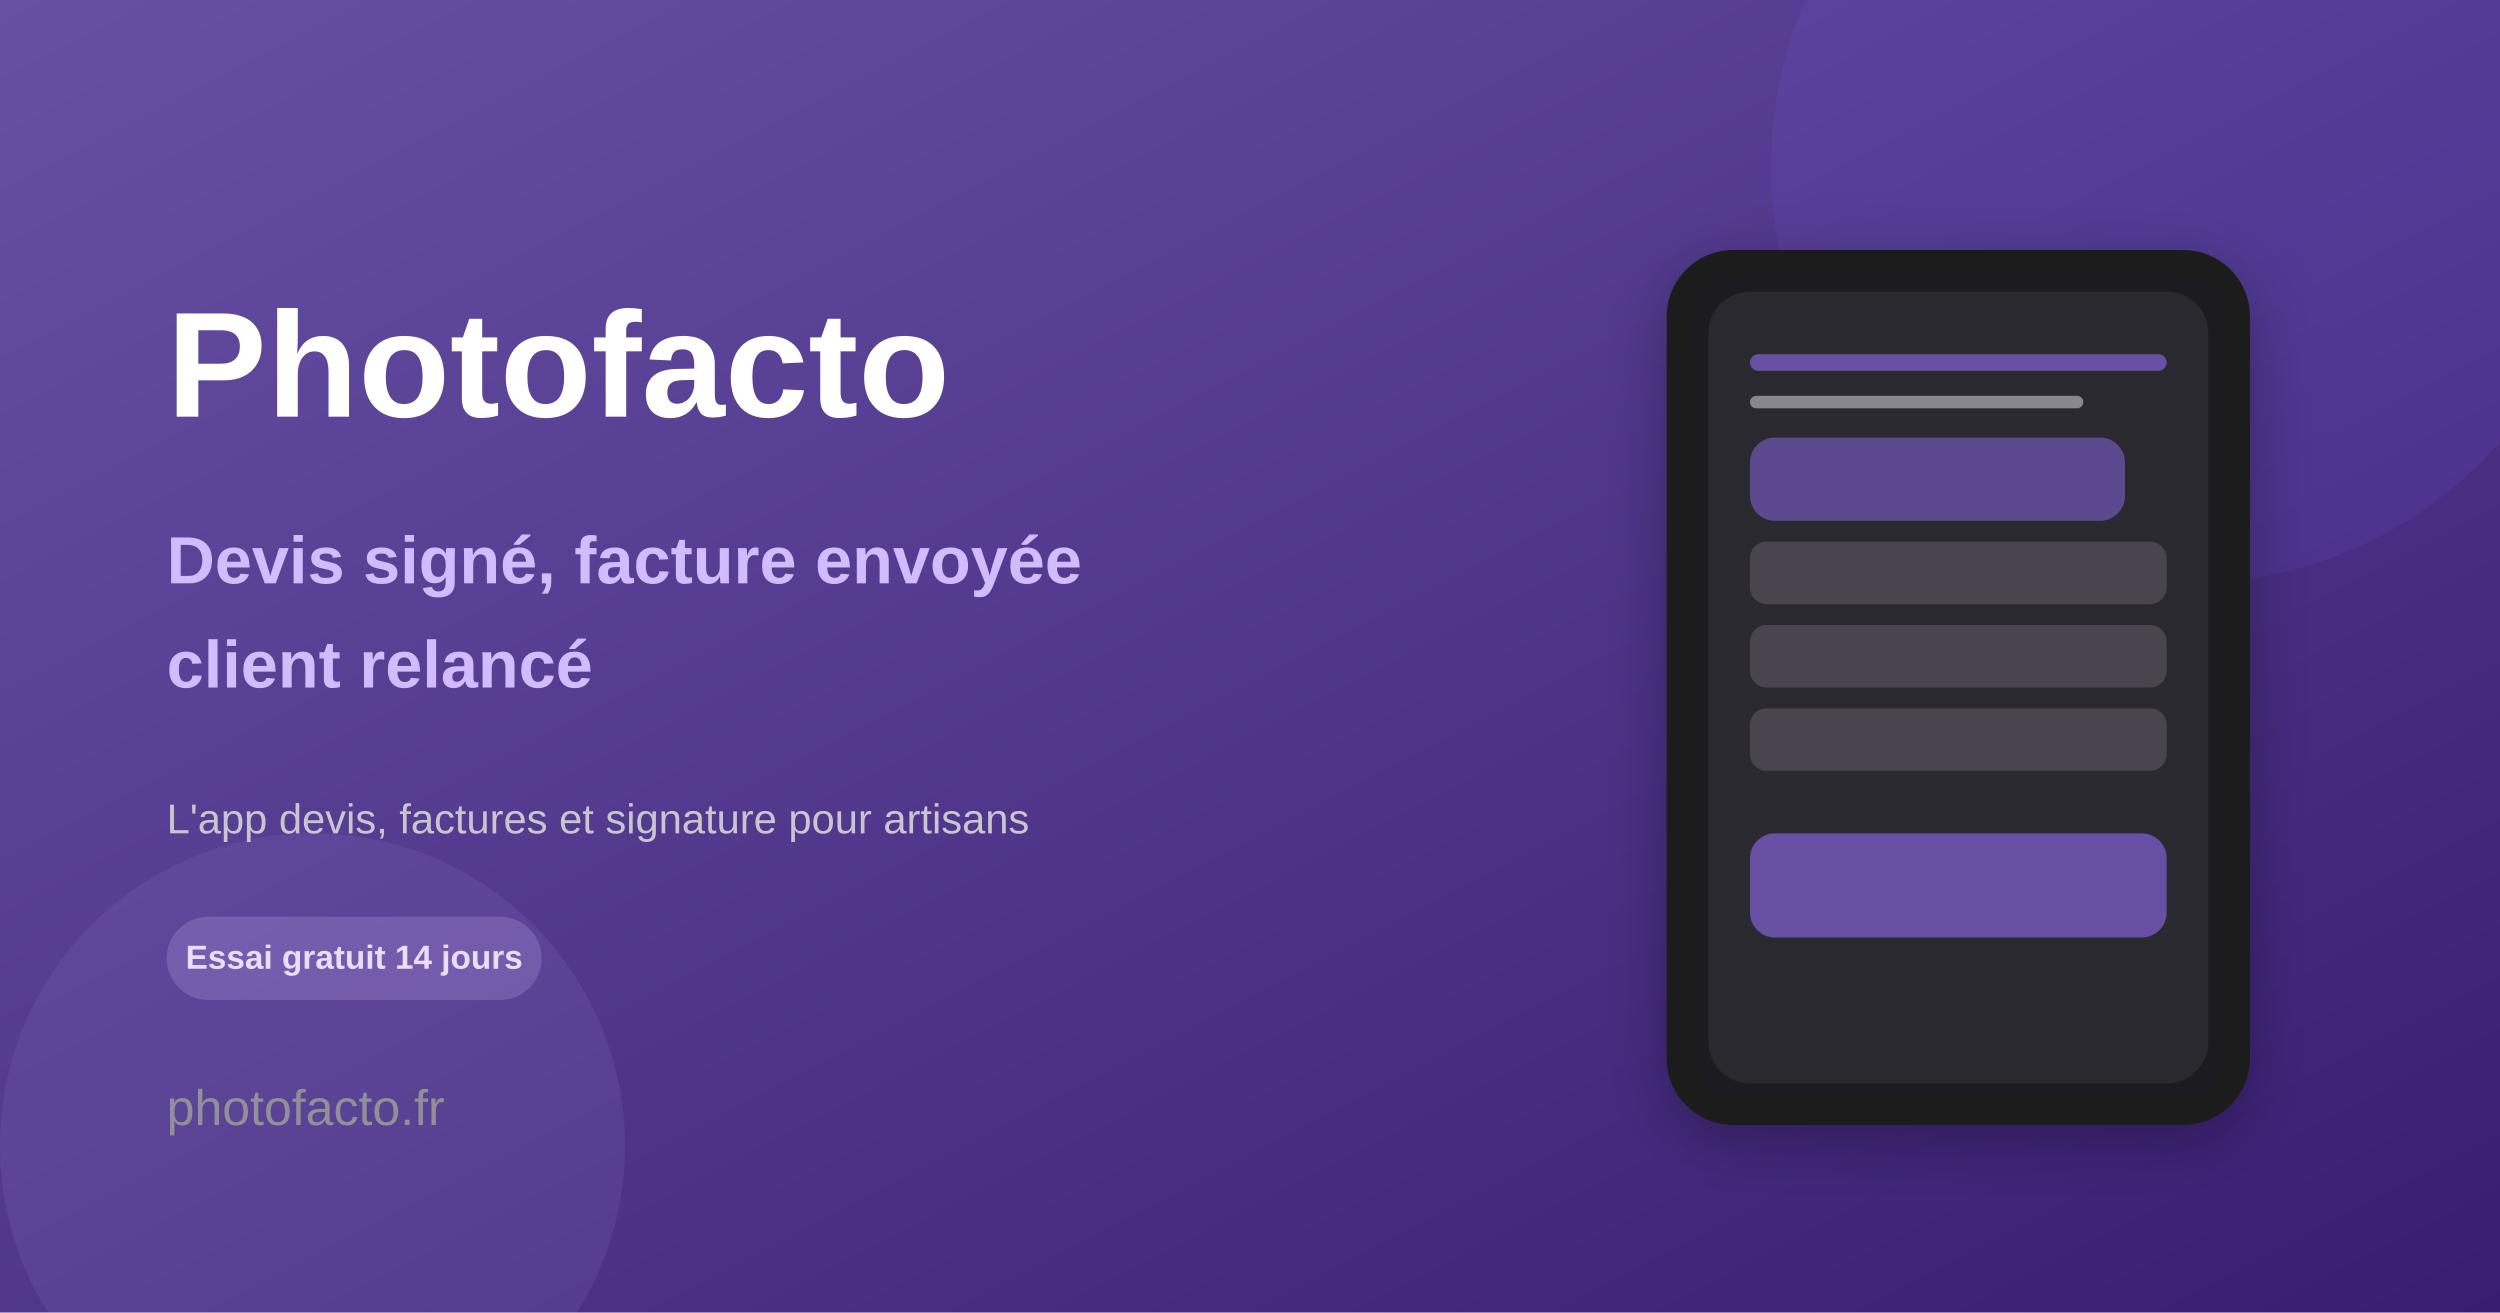
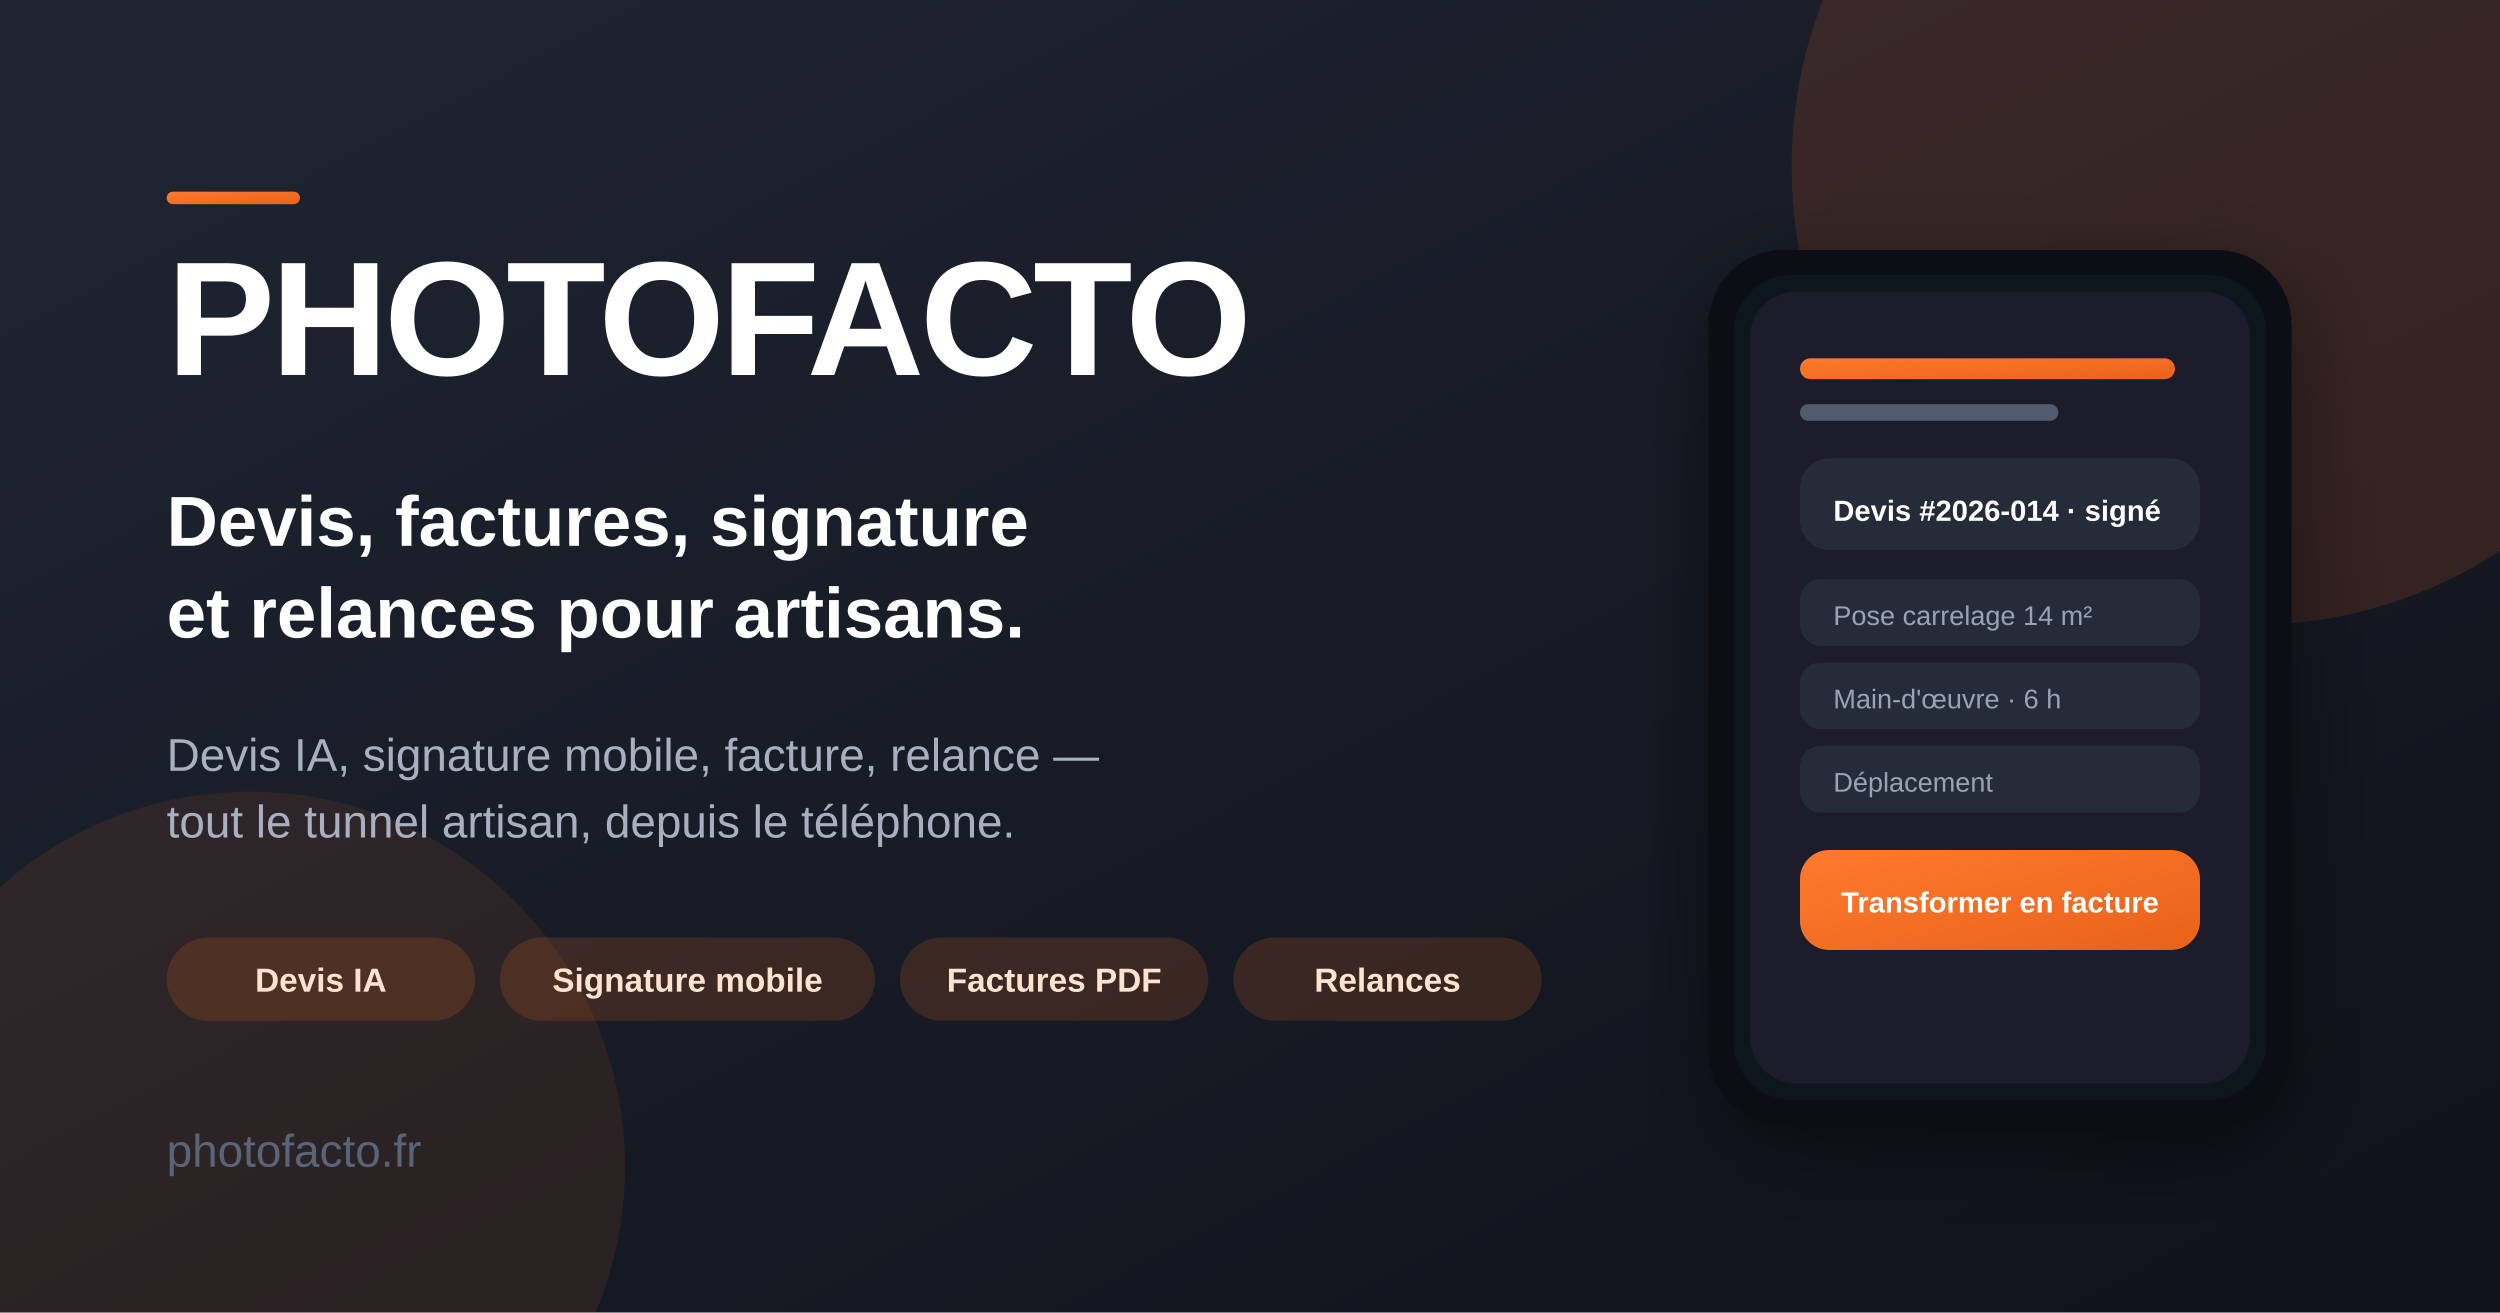
<svg xmlns="http://www.w3.org/2000/svg" viewBox="0 0 1200 630" width="1200" height="630">
  <defs>
    <linearGradient id="bg" x1="0%" y1="0%" x2="100%" y2="100%">
-       <stop offset="0%" style="stop-color:#6750A4;stop-opacity:1" />
-       <stop offset="100%" style="stop-color:#381E72;stop-opacity:1" />
+       <stop offset="0%" stop-color="#1F2532" />
+       <stop offset="100%" stop-color="#0E121A" />
+     </linearGradient>
+     <linearGradient id="orange" x1="0%" y1="0%" x2="100%" y2="100%">
+       <stop offset="0%" stop-color="#FF7A2E" />
+       <stop offset="100%" stop-color="#E8621A" />
    </linearGradient>
    <filter id="shadow" x="-10%" y="-10%" width="130%" height="130%">
-       <feDropShadow dx="0" dy="8" stdDeviation="16" flood-color="#000000" flood-opacity="0.3" />
+       <feDropShadow dx="0" dy="14" stdDeviation="22" flood-color="#000" flood-opacity="0.45" />
    </filter>
  </defs>
  <rect width="1200" height="630" fill="url(#bg)" />
-   <circle cx="1050" cy="80" r="200" fill="#7B61FF" opacity="0.1" />
-   <circle cx="150" cy="550" r="150" fill="#D0BCFF" opacity="0.08" />
-   <rect x="800" y="120" width="280" height="420" rx="32" fill="#1C1B1F" filter="url(#shadow)" />
-   <rect x="812" y="132" width="256" height="396" rx="24" fill="#1C1B1F" />
-   <rect x="820" y="140" width="240" height="380" rx="20" fill="#2B2930" />
-   <rect x="840" y="170" width="200" height="8" rx="4" fill="#6750A4" />
-   <rect x="840" y="190" width="160" height="6" rx="3" fill="#CAC4D0" opacity="0.6" />
-   <rect x="840" y="210" width="180" height="40" rx="12" fill="#6750A4" opacity="0.8" />
-   <rect x="840" y="260" width="200" height="30" rx="8" fill="#49454F" />
-   <rect x="840" y="300" width="200" height="30" rx="8" fill="#49454F" />
-   <rect x="840" y="340" width="200" height="30" rx="8" fill="#49454F" />
-   <rect x="840" y="400" width="200" height="50" rx="12" fill="#6750A4" />
-   <text x="80" y="200" font-family="Arial, sans-serif" font-size="72" font-weight="800" fill="#FFFFFF">
-     Photofacto
-   </text>
-   <text x="80" y="280" font-family="Arial, sans-serif" font-size="32" font-weight="600" fill="#D0BCFF">
-     Devis signé, facture envoyée
-   </text>
-   <text x="80" y="330" font-family="Arial, sans-serif" font-size="32" font-weight="600" fill="#D0BCFF">
-     client relancé
-   </text>
-   <text x="80" y="400" font-family="Arial, sans-serif" font-size="20" fill="#CAC4D0">
-     L'app devis, factures et signature pour artisans
-   </text>
-   <rect x="80" y="440" width="180" height="40" rx="20" fill="#D0BCFF" opacity="0.2" />
-   <text x="170" y="465" font-family="Arial, sans-serif" font-size="16" font-weight="700" fill="#EADDFF" text-anchor="middle">
-     Essai gratuit 14 jours
-   </text>
-   <text x="80" y="540" font-family="Arial, sans-serif" font-size="24" fill="#938F99">
-     photofacto.fr
-   </text>
+   <circle cx="1080" cy="80" r="220" fill="#E8621A" opacity="0.16" />
+   <circle cx="120" cy="560" r="180" fill="#E8621A" opacity="0.10" />
+   <rect x="80" y="92" width="64" height="6" rx="3" fill="url(#orange)" />
+   <text x="80" y="180" font-family="'Archivo Black','Arial Black',Arial,sans-serif" font-size="78" font-weight="900" fill="#FFFFFF" letter-spacing="-2">PHOTOFACTO</text>
+   <text x="80" y="262" font-family="'Space Grotesk',Arial,sans-serif" font-size="34" font-weight="700" fill="#FFFFFF">Devis, factures, signature</text>
+   <text x="80" y="306" font-family="'Space Grotesk',Arial,sans-serif" font-size="34" font-weight="700" fill="#FFFFFF">et relances pour artisans.</text>
+   <text x="80" y="370" font-family="'DM Sans',Arial,sans-serif" font-size="22" fill="#A8B0BF">Devis IA, signature mobile, facture, relance —</text>
+   <text x="80" y="402" font-family="'DM Sans',Arial,sans-serif" font-size="22" fill="#A8B0BF">tout le tunnel artisan, depuis le téléphone.</text>
+   <g font-family="'Space Grotesk',Arial,sans-serif" font-size="16" font-weight="700" fill="#FFE3CF">
+     <rect x="80" y="450" width="148" height="40" rx="20" fill="#E8621A" opacity="0.18" />
+     <text x="154" y="476" text-anchor="middle">Devis IA</text>
+     <rect x="240" y="450" width="180" height="40" rx="20" fill="#E8621A" opacity="0.18" />
+     <text x="330" y="476" text-anchor="middle">Signature mobile</text>
+     <rect x="432" y="450" width="148" height="40" rx="20" fill="#E8621A" opacity="0.18" />
+     <text x="506" y="476" text-anchor="middle">Factures PDF</text>
+     <rect x="592" y="450" width="148" height="40" rx="20" fill="#E8621A" opacity="0.18" />
+     <text x="666" y="476" text-anchor="middle">Relances</text>
+   </g>
+   <text x="80" y="560" font-family="'DM Sans',Arial,sans-serif" font-size="22" fill="#5A6478">photofacto.fr</text>
+   <g filter="url(#shadow)">
+     <rect x="820" y="120" width="280" height="420" rx="36" fill="#0B0F17" />
+     <rect x="832" y="132" width="256" height="396" rx="28" fill="#15192275" />
+     <rect x="840" y="140" width="240" height="380" rx="22" fill="#1A1F2C" />
+   </g>
+   <rect x="864" y="172" width="180" height="10" rx="5" fill="url(#orange)" />
+   <rect x="864" y="194" width="124" height="8" rx="4" fill="#525B6E" />
+   <rect x="864" y="220" width="192" height="44" rx="14" fill="#252B38" />
+   <text x="880" y="250" font-family="'Space Grotesk',Arial,sans-serif" font-size="14" font-weight="700" fill="#FFFFFF">Devis #2026-014 · signé</text>
+   <rect x="864" y="278" width="192" height="32" rx="10" fill="#252B38" />
+   <text x="880" y="300" font-family="'DM Sans',Arial,sans-serif" font-size="13" fill="#9AA3B5">Pose carrelage 14 m²</text>
+   <rect x="864" y="318" width="192" height="32" rx="10" fill="#252B38" />
+   <text x="880" y="340" font-family="'DM Sans',Arial,sans-serif" font-size="13" fill="#9AA3B5">Main-d'œuvre · 6 h</text>
+   <rect x="864" y="358" width="192" height="32" rx="10" fill="#252B38" />
+   <text x="880" y="380" font-family="'DM Sans',Arial,sans-serif" font-size="13" fill="#9AA3B5">Déplacement</text>
+   <rect x="864" y="408" width="192" height="48" rx="14" fill="url(#orange)" />
+   <text x="960" y="438" text-anchor="middle" font-family="'Space Grotesk',Arial,sans-serif" font-size="14" font-weight="800" fill="#FFFFFF">Transformer en facture</text>
</svg>
